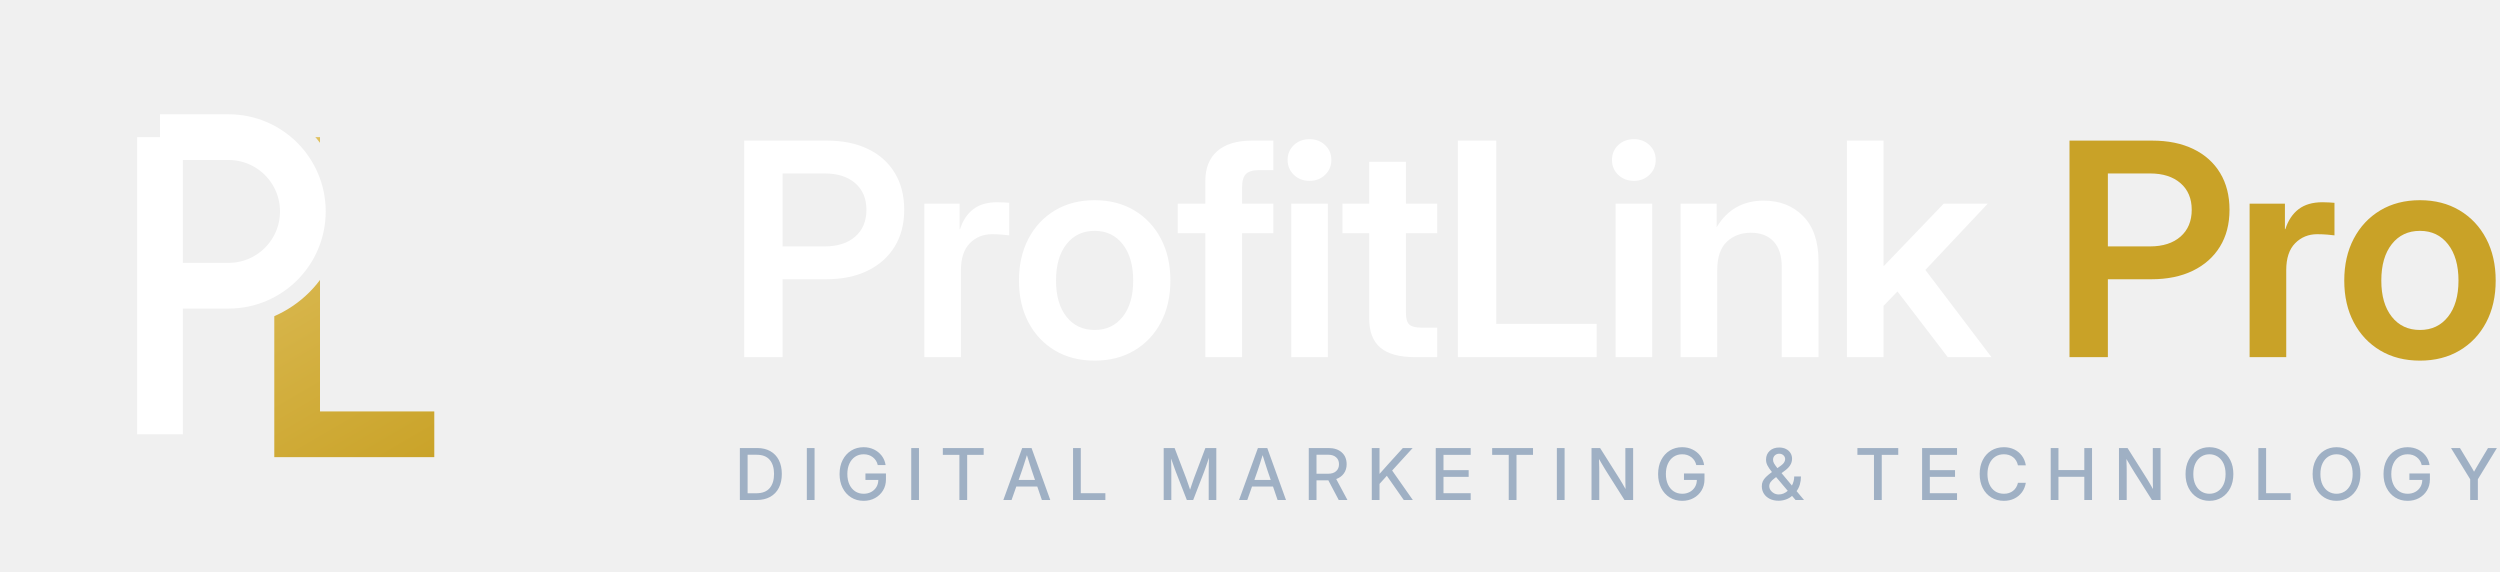
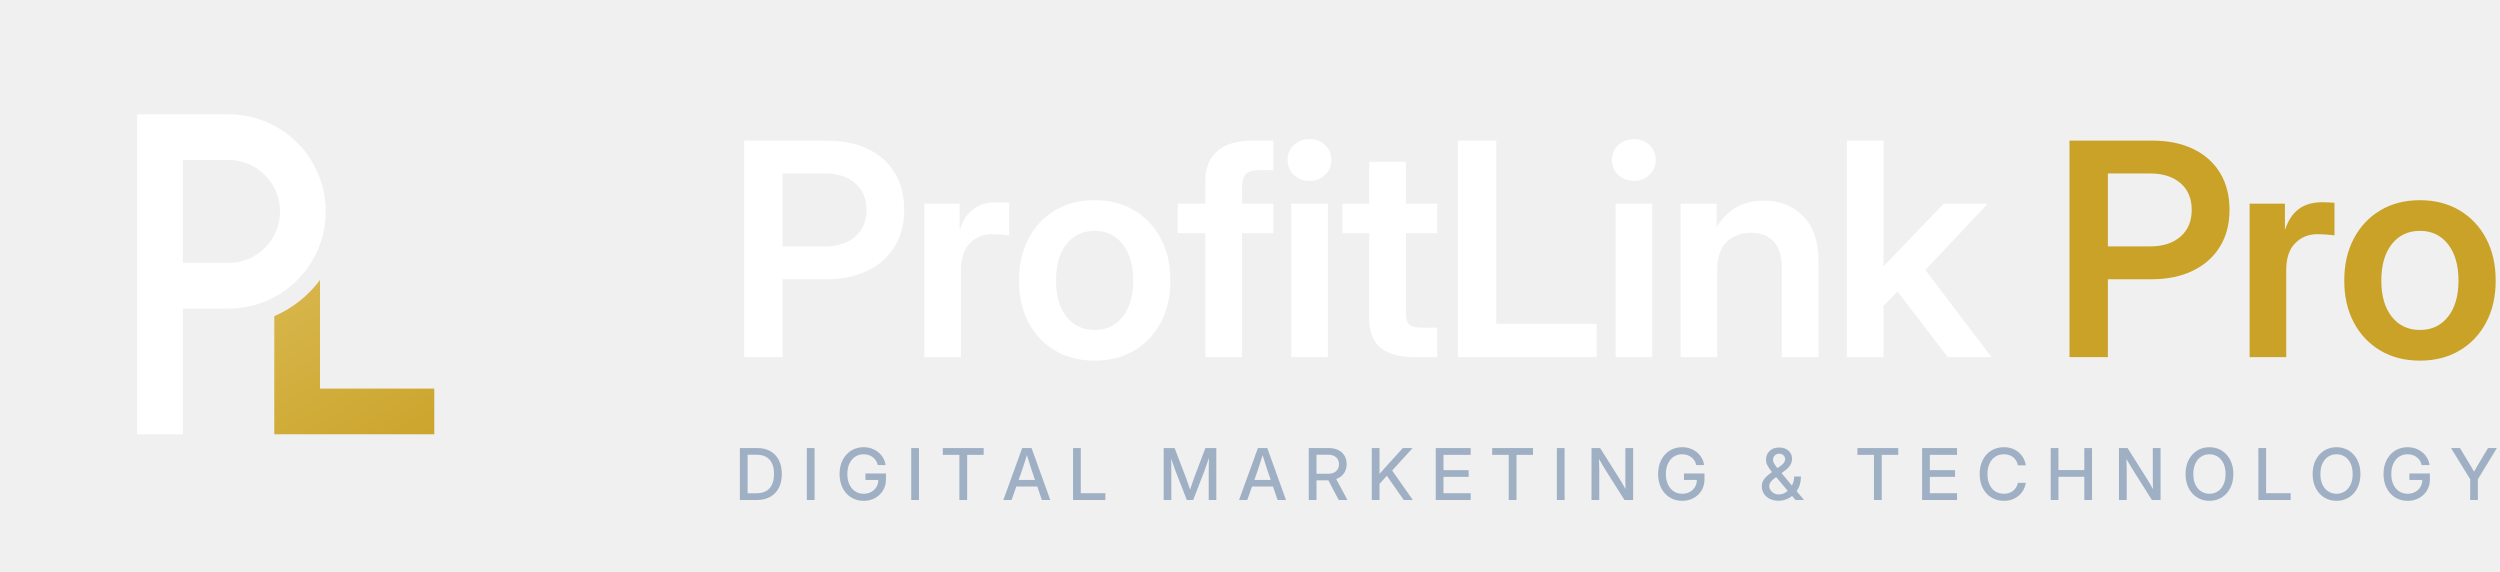
<svg xmlns="http://www.w3.org/2000/svg" viewBox="0 0 420 96" width="420" height="96" role="img" aria-label="ProfitLink Pro">
  <defs>
    <linearGradient id="navyhr" gradientUnits="userSpaceOnUse" x1="0" y1="0" x2="100" y2="100">
      <stop offset="0" stop-color="#16385F" />
      <stop offset="1" stop-color="#061627" />
    </linearGradient>
    <linearGradient id="goldhr" gradientUnits="userSpaceOnUse" x1="45" y1="20" x2="80" y2="80">
      <stop offset="0" stop-color="#E2C466" />
      <stop offset="1" stop-color="#C9A227" />
    </linearGradient>
-     <mask id="knockhr" maskUnits="userSpaceOnUse" x="0" y="0" width="100" height="100">
-       <rect x="0" y="0" width="100" height="100" fill="#fff" />
-       <g fill="none" stroke="#000" stroke-width="14" stroke-linecap="butt">
-         <path d="M28 24 V 76" />
-         <path d="M28 24 H 40 A 13 13 0 0 1 40 50 H 28" />
-       </g>
-     </mask>
  </defs>
  <g transform="scale(0.96)">
-     <g fill="none" stroke-width="8" stroke-linecap="butt" stroke-linejoin="miter">
-       <path d="M52 24 V 76 H 76" stroke="url(#goldhr)" mask="url(#knockhr)" />
-       <path d="M28 24 V 76" stroke="#FFFFFF" />
-       <path d="M28 24 H 40 A 13 13 0 0 1 40 50 H 28" stroke="#FFFFFF" />
-     </g>
+     <path d="M48.000 76.000 L76.000 76.000 L76.000 68.000 L56.000 68.000 L56.000 48.995 L55.545 49.588 L54.865 50.384 L54.144 51.144 L53.384 51.865 L52.588 52.545 L51.757 53.182 L50.894 53.775 L50.001 54.323 L49.081 54.822 L48.136 55.273 L48.000 55.329 Z" fill="url(#goldhr)" />
+     <path d="M40.052 54.000 L40.890 53.978 L41.777 53.908 L42.660 53.792 L43.535 53.630 L44.400 53.422 L45.254 53.169 L46.093 52.872 L46.915 52.532 L47.718 52.148 L48.501 51.724 L49.260 51.259 L49.993 50.754 L50.699 50.213 L51.376 49.634 L52.022 49.022 L52.634 48.376 L53.213 47.699 L53.754 46.993 L54.259 46.260 L54.724 45.501 L55.148 44.718 L55.532 43.915 L55.872 43.093 L56.169 42.254 L56.422 41.400 L56.630 40.535 L56.792 39.660 L56.908 38.777 L56.978 37.890 L57.001 37.000 L56.978 36.110 L56.908 35.223 L56.792 34.340 L56.630 33.465 L56.422 32.600 L56.169 31.746 L55.872 30.907 L55.532 30.085 L55.148 29.282 L54.724 28.499 L54.259 27.740 L53.754 27.007 L53.213 26.301 L52.634 25.624 L52.022 24.978 L51.376 24.366 L50.699 23.787 L49.993 23.246 L49.260 22.741 L48.501 22.276 L47.718 21.852 L46.915 21.468 L46.093 21.128 L45.254 20.831 L44.400 20.578 L43.535 20.370 L42.660 20.208 L41.777 20.092 L40.890 20.022 L40.052 20.000 L32.000 20.000 L28.000 20.000 L24.000 20.000 L24.000 76.000 L32.000 76.000 L32.000 54.000 Z M40.471 28.014 L40.941 28.051 L41.408 28.112 L41.871 28.198 L42.329 28.308 L42.781 28.442 L43.225 28.599 L43.660 28.779 L44.085 28.982 L44.499 29.207 L44.901 29.453 L45.289 29.720 L45.663 30.007 L46.021 30.313 L46.363 30.637 L46.687 30.979 L46.993 31.337 L47.280 31.711 L47.547 32.099 L47.793 32.501 L48.018 32.915 L48.221 33.340 L48.401 33.775 L48.558 34.219 L48.692 34.671 L48.802 35.129 L48.888 35.592 L48.949 36.059 L48.986 36.529 L48.999 37.000 L48.986 37.471 L48.949 37.941 L48.888 38.408 L48.802 38.871 L48.692 39.329 L48.558 39.781 L48.401 40.225 L48.221 40.660 L48.018 41.085 L47.793 41.499 L47.547 41.901 L47.280 42.289 L46.993 42.663 L46.687 43.021 L46.363 43.363 L46.021 43.687 L45.663 43.993 L45.289 44.280 L44.901 44.547 L44.499 44.793 L44.085 45.018 L43.660 45.221 L43.225 45.401 L42.781 45.558 L42.329 45.692 L41.871 45.802 L41.408 45.888 L40.941 45.949 L40.471 45.986 L39.948 46.000 L32.000 46.000 L32.000 28.000 L39.948 28.000 Z" fill="#FFFFFF" />
  </g>
  <g transform="translate(122.00 60.00) scale(0.024414)" fill="#FFFFFF">
    <path d="M124.0 0V-1490H693.0Q857.0 -1490 976.5 -1432.0Q1096.0 -1374 1160.5 -1267.0Q1225.0 -1160 1225.0 -1014Q1225.0 -867 1159.0 -760.0Q1093.0 -653 972.5 -594.5Q852.0 -536 688.0 -536H388.0V0ZM388.0 -762H678.0Q811.0 -762 888.0 -829.5Q965.0 -897 965.0 -1014Q965.0 -1130 888.0 -1197.0Q811.0 -1264 678.0 -1264H388.0Z M1363.328 0V-1056H1606.328V-881H1609.328Q1638.328 -971 1700.828 -1018.5Q1763.328 -1066 1865.328 -1066Q1891.328 -1066 1911.828 -1064.5Q1932.328 -1063 1947.328 -1062V-838Q1933.328 -840 1899.328 -843.0Q1865.328 -846 1828.328 -846Q1738.328 -846 1676.828 -784.0Q1615.328 -722 1615.328 -598V0Z M2535.656 24Q2379.656 24 2262.656 -45.5Q2145.656 -115 2080.156 -239.0Q2014.656 -363 2014.656 -527Q2014.656 -691 2080.156 -815.5Q2145.656 -940 2262.656 -1010.0Q2379.656 -1080 2535.656 -1080Q2690.656 -1080 2808.156 -1010.0Q2925.656 -940 2991.156 -815.5Q3056.656 -691 3056.656 -527Q3056.656 -363 2991.156 -239.0Q2925.656 -115 2808.156 -45.5Q2690.656 24 2535.656 24ZM2535.656 -187Q2656.656 -187 2728.656 -278.0Q2800.656 -369 2800.656 -527Q2800.656 -685 2728.656 -777.0Q2656.656 -869 2535.656 -869Q2413.656 -869 2341.656 -777.5Q2269.656 -686 2269.656 -527Q2269.656 -369 2341.656 -278.0Q2413.656 -187 2535.656 -187Z M3764.984 -1056V-853H3549.984V0H3296.984V-853H3106.984V-1056H3296.984V-1210Q3296.984 -1346 3379.484 -1418.0Q3461.984 -1490 3617.984 -1490H3764.984V-1287H3667.984Q3602.984 -1287 3576.484 -1260.0Q3549.984 -1233 3549.984 -1168V-1056Z M3888.312 0V-1056H4140.312V0ZM4014.312 -1213Q3949.312 -1213 3906.312 -1254.5Q3863.312 -1296 3863.312 -1357Q3863.312 -1418 3906.312 -1459.0Q3949.312 -1500 4014.312 -1500Q4078.312 -1500 4121.312 -1459.0Q4164.312 -1418 4164.312 -1357Q4164.312 -1296 4121.312 -1254.5Q4078.312 -1213 4014.312 -1213Z M4892.64 -1056V-853H4677.64V-303Q4677.64 -246 4700.64 -224.5Q4723.64 -203 4784.64 -203H4892.64V0H4740.64Q4579.64 0 4502.14 -65.0Q4424.64 -130 4424.64 -266V-853H4240.64V-1056H4424.64V-1344H4677.64V-1056Z M5034.968 0V-1490H5298.968V-229H5989.968V0Z M6120.296 0V-1056H6372.296V0ZM6246.296 -1213Q6181.296 -1213 6138.296 -1254.5Q6095.296 -1296 6095.296 -1357Q6095.296 -1418 6138.296 -1459.0Q6181.296 -1500 6246.296 -1500Q6310.296 -1500 6353.296 -1459.0Q6396.296 -1418 6396.296 -1357Q6396.296 -1296 6353.296 -1254.5Q6310.296 -1213 6246.296 -1213Z M6819.624 -597V0H6567.624V-1056H6815.624V-894Q6925.624 -1077 7139.624 -1077Q7305.624 -1077 7411.124 -970.0Q7516.624 -863 7516.624 -660V0H7263.624V-620Q7263.624 -736 7207.624 -796.0Q7151.624 -856 7050.624 -856Q6951.624 -856 6885.624 -794.0Q6819.624 -732 6819.624 -597Z M7711.952 0V-1490H7963.952V-628H7966.952L8377.952 -1056H8680.952L8251.952 -600L8706.952 0H8405.952L8059.952 -452L7963.952 -353V0Z" />
  </g>
  <g transform="translate(344.65 60.00) scale(0.024414)" fill="#C9A227">
    <path d="M124.0 0V-1490H693.0Q857.0 -1490 976.5 -1432.0Q1096.0 -1374 1160.5 -1267.0Q1225.0 -1160 1225.0 -1014Q1225.0 -867 1159.0 -760.0Q1093.0 -653 972.5 -594.5Q852.0 -536 688.0 -536H388.0V0ZM388.0 -762H678.0Q811.0 -762 888.0 -829.5Q965.0 -897 965.0 -1014Q965.0 -1130 888.0 -1197.0Q811.0 -1264 678.0 -1264H388.0Z M1363.328 0V-1056H1606.328V-881H1609.328Q1638.328 -971 1700.828 -1018.5Q1763.328 -1066 1865.328 -1066Q1891.328 -1066 1911.828 -1064.5Q1932.328 -1063 1947.328 -1062V-838Q1933.328 -840 1899.328 -843.0Q1865.328 -846 1828.328 -846Q1738.328 -846 1676.828 -784.0Q1615.328 -722 1615.328 -598V0Z M2535.656 24Q2379.656 24 2262.656 -45.5Q2145.656 -115 2080.156 -239.0Q2014.656 -363 2014.656 -527Q2014.656 -691 2080.156 -815.5Q2145.656 -940 2262.656 -1010.0Q2379.656 -1080 2535.656 -1080Q2690.656 -1080 2808.156 -1010.0Q2925.656 -940 2991.156 -815.5Q3056.656 -691 3056.656 -527Q3056.656 -363 2991.156 -239.0Q2925.656 -115 2808.156 -45.5Q2690.656 24 2535.656 24ZM2535.656 -187Q2656.656 -187 2728.656 -278.0Q2800.656 -369 2800.656 -527Q2800.656 -685 2728.656 -777.0Q2656.656 -869 2535.656 -869Q2413.656 -869 2341.656 -777.5Q2269.656 -686 2269.656 -527Q2269.656 -369 2341.656 -278.0Q2413.656 -187 2535.656 -187Z" />
  </g>
  <g transform="translate(123.50 84.00) scale(0.005859)" fill="#9FB0C4">
    <path d="M618.0 0H136.0V-1490H633.0Q852.0 -1490 1010.5 -1400.0Q1169.0 -1310 1254.0 -1143.5Q1339.0 -977 1339.0 -747Q1339.0 -516 1253.5 -348.5Q1168.0 -181 1006.5 -90.5Q845.0 0 618.0 0ZM358.0 -193H604.0Q865.0 -193 990.5 -340.0Q1116.0 -487 1116.0 -747Q1116.0 -1006 992.0 -1151.5Q868.0 -1297 619.0 -1297H358.0Z M2277.963 -1490V0H2055.963V-1490Z M3684.926 24Q3482.926 24 3326.926 -74.0Q3170.926 -172 3082.926 -345.0Q2994.926 -518 2994.926 -744Q2994.926 -974 3083.926 -1147.0Q3172.926 -1320 3328.426 -1417.0Q3483.926 -1514 3683.926 -1514Q3845.926 -1514 3980.426 -1449.0Q4114.926 -1384 4203.426 -1269.0Q4291.926 -1154 4314.926 -1002H4089.926Q4058.926 -1140 3949.926 -1225.5Q3840.926 -1311 3686.926 -1311Q3545.926 -1311 3440.426 -1240.0Q3334.926 -1169 3276.426 -1041.5Q3217.926 -914 3217.926 -744Q3217.926 -575 3276.426 -447.5Q3334.926 -320 3440.426 -249.5Q3545.926 -179 3687.926 -179Q3804.926 -179 3899.426 -229.0Q3993.926 -279 4049.426 -368.5Q4104.926 -458 4105.926 -576H3736.926V-761H4324.926V-590Q4324.926 -412 4240.926 -273.5Q4156.926 -135 4012.426 -55.5Q3867.926 24 3684.926 24Z M5271.89 -1490V0H5049.89V-1490Z M5955.853 -1295V-1490H7126.853V-1295H6653.853V0H6430.853V-1295Z M7690.816 0 8231.816 -1490H8499.816L9036.816 0H8795.816L8663.816 -387H8062.816L7926.816 0ZM8129.816 -576H8598.816L8508.816 -840Q8478.816 -932 8444.816 -1037.0Q8410.816 -1142 8366.816 -1287Q8321.816 -1142 8287.816 -1037.0Q8253.816 -932 8222.816 -840Z M9689.779 0V-1490H9911.779V-195H10616.779V0Z M12288.706 0V-1490H12601.706L12935.706 -617Q12955.706 -560 12987.706 -467.5Q13019.706 -375 13045.706 -297Q13070.706 -375 13102.706 -467.5Q13134.706 -560 13154.706 -617L13483.706 -1490H13797.706V0H13579.706V-812Q13579.706 -892 13581.706 -998.5Q13583.706 -1105 13586.706 -1211Q13545.706 -1090 13509.206 -983.0Q13472.706 -876 13448.706 -812L13134.706 0H12952.706L12635.706 -812Q12612.706 -873 12577.206 -973.5Q12541.706 -1074 12500.706 -1190Q12503.706 -1088 12505.706 -988.0Q12507.706 -888 12507.706 -812V0Z M14449.669 0 14990.669 -1490H15258.669L15795.669 0H15554.669L15422.669 -387H14821.669L14685.669 0ZM14888.669 -576H15357.669L15267.669 -840Q15237.669 -932 15203.669 -1037.0Q15169.669 -1142 15125.669 -1287Q15080.669 -1142 15046.669 -1037.0Q15012.669 -932 14981.669 -840Z M16448.632 0V-1490H17015.632Q17254.632 -1490 17394.632 -1365.0Q17534.632 -1240 17534.632 -1026Q17534.632 -870 17454.632 -760.5Q17374.632 -651 17235.632 -601L17557.632 0H17307.632L17010.632 -564Q17005.632 -564 17000.632 -564H16670.632V0ZM16670.632 -753H17006.632Q17150.632 -753 17233.132 -826.5Q17315.632 -900 17315.632 -1026Q17315.632 -1152 17232.632 -1225.0Q17149.632 -1298 17005.632 -1298H16670.632Z M18255.595 0V-1490H18477.595V-748Q18538.595 -817 18599.595 -885.0Q18660.595 -953 18722.595 -1023L19146.595 -1490H19427.595L18839.595 -845L19432.595 0H19172.595L18687.595 -694L18477.595 -462V0Z M20089.559 0V-1490H21091.559V-1295H20311.559V-856H21033.559V-663H20311.559V-195H21091.559V0Z M21707.522 -1295V-1490H22878.522V-1295H22405.522V0H22182.522V-1295Z M23784.485 -1490V0H23562.485V-1490Z M24556.448 0V-1490H24802.448L25371.448 -589Q25397.448 -547 25442.448 -470.0Q25487.448 -393 25532.448 -314Q25529.448 -395 25527.948 -478.5Q25526.448 -562 25526.448 -603V-1490H25749.448V0H25501.448L24992.448 -805Q24961.448 -854 24902.948 -951.5Q24844.448 -1049 24770.448 -1176Q24775.448 -1045 24776.948 -950.5Q24778.448 -856 24778.448 -806V0Z M27155.411 24Q26953.411 24 26797.411 -74.0Q26641.411 -172 26553.411 -345.0Q26465.411 -518 26465.411 -744Q26465.411 -974 26554.411 -1147.0Q26643.411 -1320 26798.911 -1417.0Q26954.411 -1514 27154.411 -1514Q27316.411 -1514 27450.911 -1449.0Q27585.411 -1384 27673.911 -1269.0Q27762.411 -1154 27785.411 -1002H27560.411Q27529.411 -1140 27420.411 -1225.5Q27311.411 -1311 27157.411 -1311Q27016.411 -1311 26910.911 -1240.0Q26805.411 -1169 26746.911 -1041.5Q26688.411 -914 26688.411 -744Q26688.411 -575 26746.911 -447.5Q26805.411 -320 26910.911 -249.5Q27016.411 -179 27158.411 -179Q27275.411 -179 27369.911 -229.0Q27464.411 -279 27519.911 -368.5Q27575.411 -458 27576.411 -576H27207.411V-761H27795.411V-590Q27795.411 -412 27711.411 -273.5Q27627.411 -135 27482.911 -55.5Q27338.411 24 27155.411 24Z M29921.338 21Q29776.338 21 29668.338 -32.5Q29560.338 -86 29499.838 -180.0Q29439.338 -274 29439.338 -396Q29439.338 -471 29466.338 -533.0Q29493.338 -595 29556.838 -658.5Q29620.338 -722 29729.338 -802Q29637.338 -918 29598.838 -995.0Q29560.338 -1072 29560.338 -1156Q29560.338 -1311 29664.338 -1408.0Q29768.338 -1505 29937.338 -1505Q30047.338 -1505 30130.338 -1463.5Q30213.338 -1422 30259.838 -1349.0Q30306.338 -1276 30306.338 -1182Q30306.338 -994 30108.338 -848L30005.338 -771L30302.338 -415Q30333.338 -473 30350.838 -539.0Q30368.338 -605 30368.338 -674H30561.338Q30561.338 -553 30530.338 -446.0Q30499.338 -339 30436.338 -255L30649.338 0H30406.338L30306.338 -118Q30235.338 -53 30132.838 -16.0Q30030.338 21 29921.338 21ZM30183.338 -263 29849.338 -657 29808.338 -626Q29728.338 -567 29690.838 -514.0Q29653.338 -461 29653.338 -399Q29653.338 -334 29690.338 -279.5Q29727.338 -225 29789.338 -192.0Q29851.338 -159 29928.338 -159Q29997.338 -159 30062.838 -186.5Q30128.338 -214 30183.338 -263ZM29886.338 -914 29995.338 -992Q30053.338 -1034 30080.838 -1080.5Q30108.338 -1127 30108.338 -1172Q30108.338 -1236 30060.338 -1281.5Q30012.338 -1327 29937.338 -1327Q29863.338 -1327 29812.338 -1279.0Q29761.338 -1231 29761.338 -1152Q29761.338 -1101 29789.838 -1050.0Q29818.338 -999 29886.338 -914Z M32180.264 -1295V-1490H33351.264V-1295H32878.264V0H32655.264V-1295Z M34035.228 0V-1490H35037.228V-1295H34257.228V-856H34979.228V-663H34257.228V-195H35037.228V0Z M36381.191 24Q36176.191 24 36019.191 -73.0Q35862.191 -170 35774.191 -343.0Q35686.191 -516 35686.191 -744Q35686.191 -974 35774.191 -1147.0Q35862.191 -1320 36018.691 -1417.0Q36175.191 -1514 36381.191 -1514Q36544.191 -1514 36676.691 -1450.0Q36809.191 -1386 36896.191 -1269.5Q36983.191 -1153 37009.191 -994H36783.191Q36750.191 -1146 36642.691 -1228.5Q36535.191 -1311 36383.191 -1311Q36236.191 -1311 36130.191 -1240.0Q36024.191 -1169 35966.691 -1041.0Q35909.191 -913 35909.191 -744Q35909.191 -575 35966.191 -448.0Q36023.191 -321 36129.691 -250.0Q36236.191 -179 36383.191 -179Q36534.191 -179 36641.691 -261.0Q36749.191 -343 36784.191 -494H37009.191Q36983.191 -336 36896.191 -219.5Q36809.191 -103 36676.691 -39.5Q36544.191 24 36381.191 24Z M37723.154 0V-1490H37945.154V-859H38686.154V-1490H38908.154V0H38686.154V-665H37945.154V0Z M39680.117 0V-1490H39926.117L40495.117 -589Q40521.117 -547 40566.117 -470.0Q40611.117 -393 40656.117 -314Q40653.117 -395 40651.617 -478.5Q40650.117 -562 40650.117 -603V-1490H40873.117V0H40625.117L40116.117 -805Q40085.117 -854 40026.617 -951.5Q39968.117 -1049 39894.117 -1176Q39899.117 -1045 39900.617 -950.5Q39902.117 -856 39902.117 -806V0Z M42274.08 24Q42076.08 24 41921.08 -73.0Q41766.08 -170 41677.58 -343.0Q41589.08 -516 41589.08 -744Q41589.08 -973 41677.58 -1146.5Q41766.08 -1320 41921.08 -1417.0Q42076.08 -1514 42274.08 -1514Q42473.08 -1514 42628.08 -1417.0Q42783.08 -1320 42871.58 -1146.5Q42960.08 -973 42960.08 -744Q42960.08 -516 42871.58 -343.0Q42783.08 -170 42628.08 -73.0Q42473.08 24 42274.08 24ZM42274.08 -179Q42403.08 -179 42508.08 -244.5Q42613.08 -310 42675.08 -436.5Q42737.08 -563 42737.08 -744Q42737.08 -926 42675.08 -1053.0Q42613.08 -1180 42508.08 -1245.5Q42403.08 -1311 42274.08 -1311Q42146.08 -1311 42041.08 -1245.5Q41936.08 -1180 41874.08 -1053.0Q41812.08 -926 41812.08 -744Q41812.08 -563 41874.08 -436.5Q41936.08 -310 42041.08 -244.5Q42146.08 -179 42274.08 -179Z M43677.044 0V-1490H43899.044V-195H44604.044V0Z M45918.007 24Q45720.007 24 45565.007 -73.0Q45410.007 -170 45321.507 -343.0Q45233.007 -516 45233.007 -744Q45233.007 -973 45321.507 -1146.5Q45410.007 -1320 45565.007 -1417.0Q45720.007 -1514 45918.007 -1514Q46117.007 -1514 46272.007 -1417.0Q46427.007 -1320 46515.507 -1146.5Q46604.007 -973 46604.007 -744Q46604.007 -516 46515.507 -343.0Q46427.007 -170 46272.007 -73.0Q46117.007 24 45918.007 24ZM45918.007 -179Q46047.007 -179 46152.007 -244.5Q46257.007 -310 46319.007 -436.5Q46381.007 -563 46381.007 -744Q46381.007 -926 46319.007 -1053.0Q46257.007 -1180 46152.007 -1245.5Q46047.007 -1311 45918.007 -1311Q45790.007 -1311 45685.007 -1245.5Q45580.007 -1180 45518.007 -1053.0Q45456.007 -926 45456.007 -744Q45456.007 -563 45518.007 -436.5Q45580.007 -310 45685.007 -244.5Q45790.007 -179 45918.007 -179Z M47955.97 24Q47753.97 24 47597.97 -74.0Q47441.97 -172 47353.97 -345.0Q47265.97 -518 47265.97 -744Q47265.97 -974 47354.97 -1147.0Q47443.97 -1320 47599.47 -1417.0Q47754.97 -1514 47954.97 -1514Q48116.97 -1514 48251.47 -1449.0Q48385.97 -1384 48474.47 -1269.0Q48562.97 -1154 48585.97 -1002H48360.97Q48329.97 -1140 48220.97 -1225.5Q48111.97 -1311 47957.97 -1311Q47816.97 -1311 47711.47 -1240.0Q47605.97 -1169 47547.47 -1041.5Q47488.97 -914 47488.97 -744Q47488.97 -575 47547.47 -447.5Q47605.97 -320 47711.47 -249.5Q47816.97 -179 47958.97 -179Q48075.97 -179 48170.47 -229.0Q48264.97 -279 48320.47 -368.5Q48375.97 -458 48376.97 -576H48007.97V-761H48595.97V-590Q48595.97 -412 48511.97 -273.5Q48427.97 -135 48283.47 -55.5Q48138.97 24 47955.97 24Z M49750.933 0V-595L49200.933 -1490H49457.933L49740.933 -1020Q49772.933 -968 49802.933 -916.0Q49832.933 -864 49861.933 -812Q49890.933 -864 49920.933 -916.0Q49950.933 -968 49981.933 -1020L50261.933 -1490H50516.933L49970.933 -595V0Z" />
  </g>
</svg>
